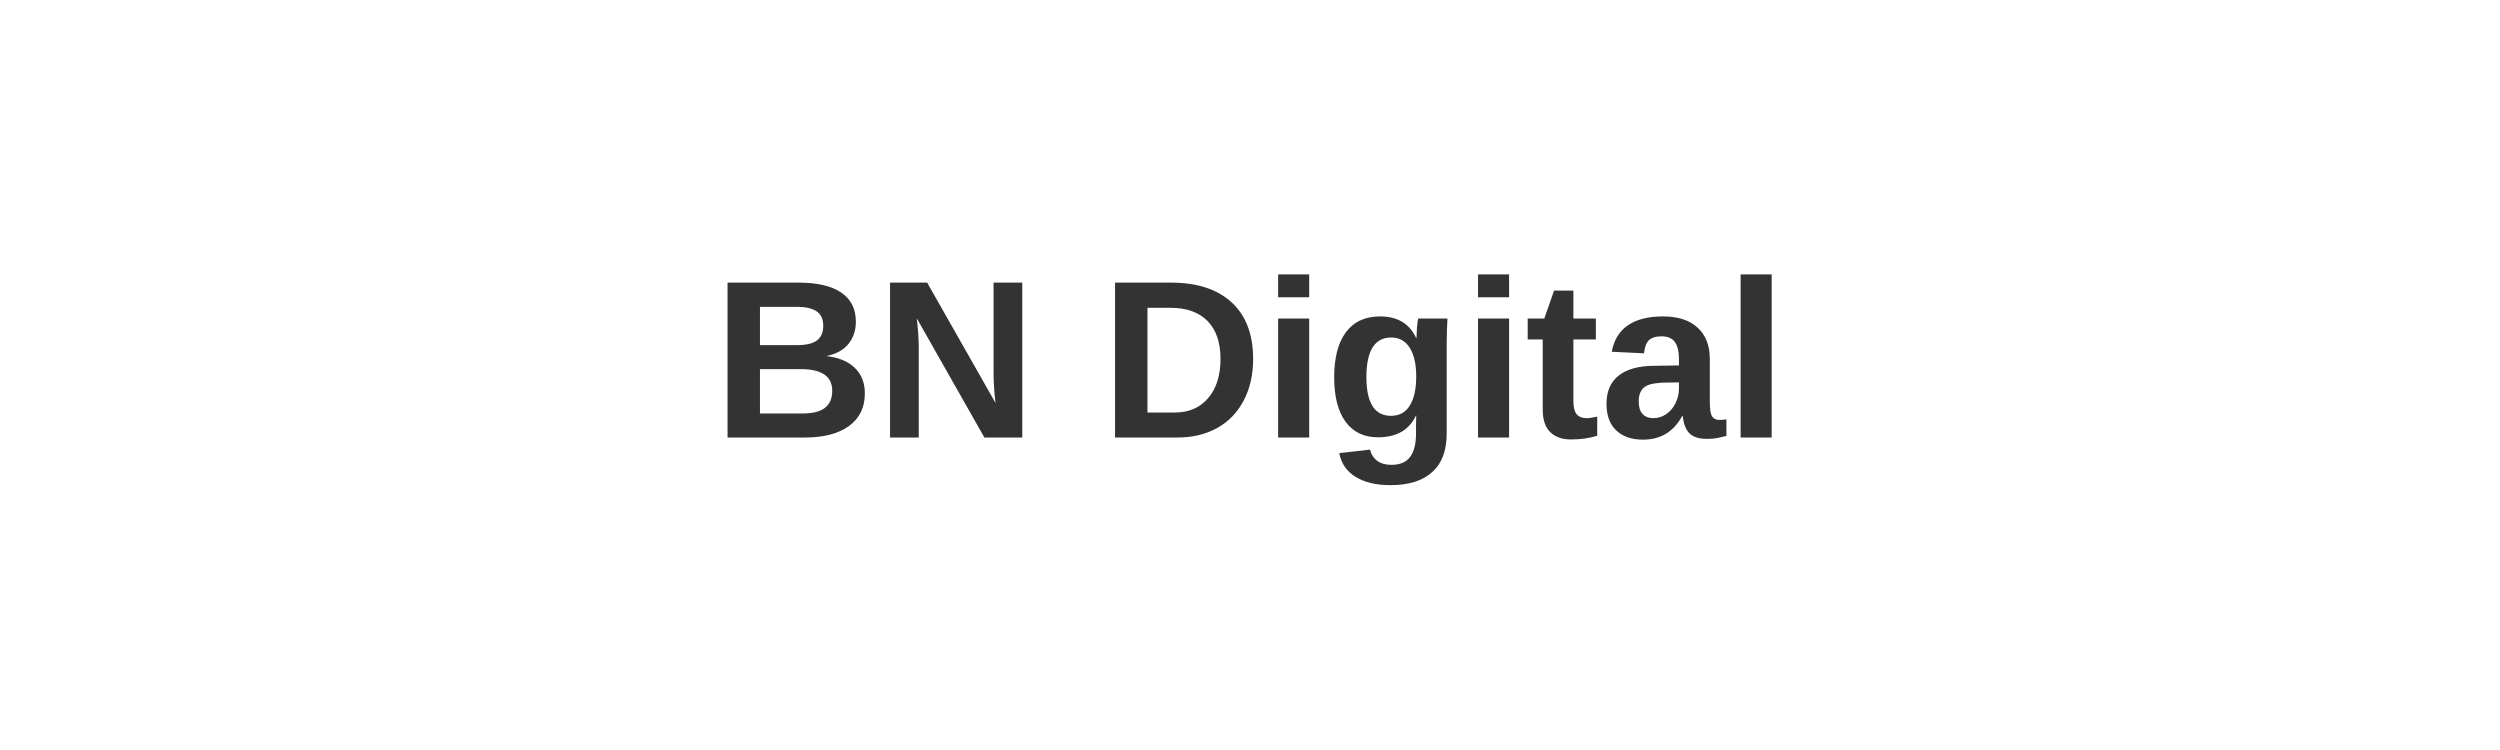
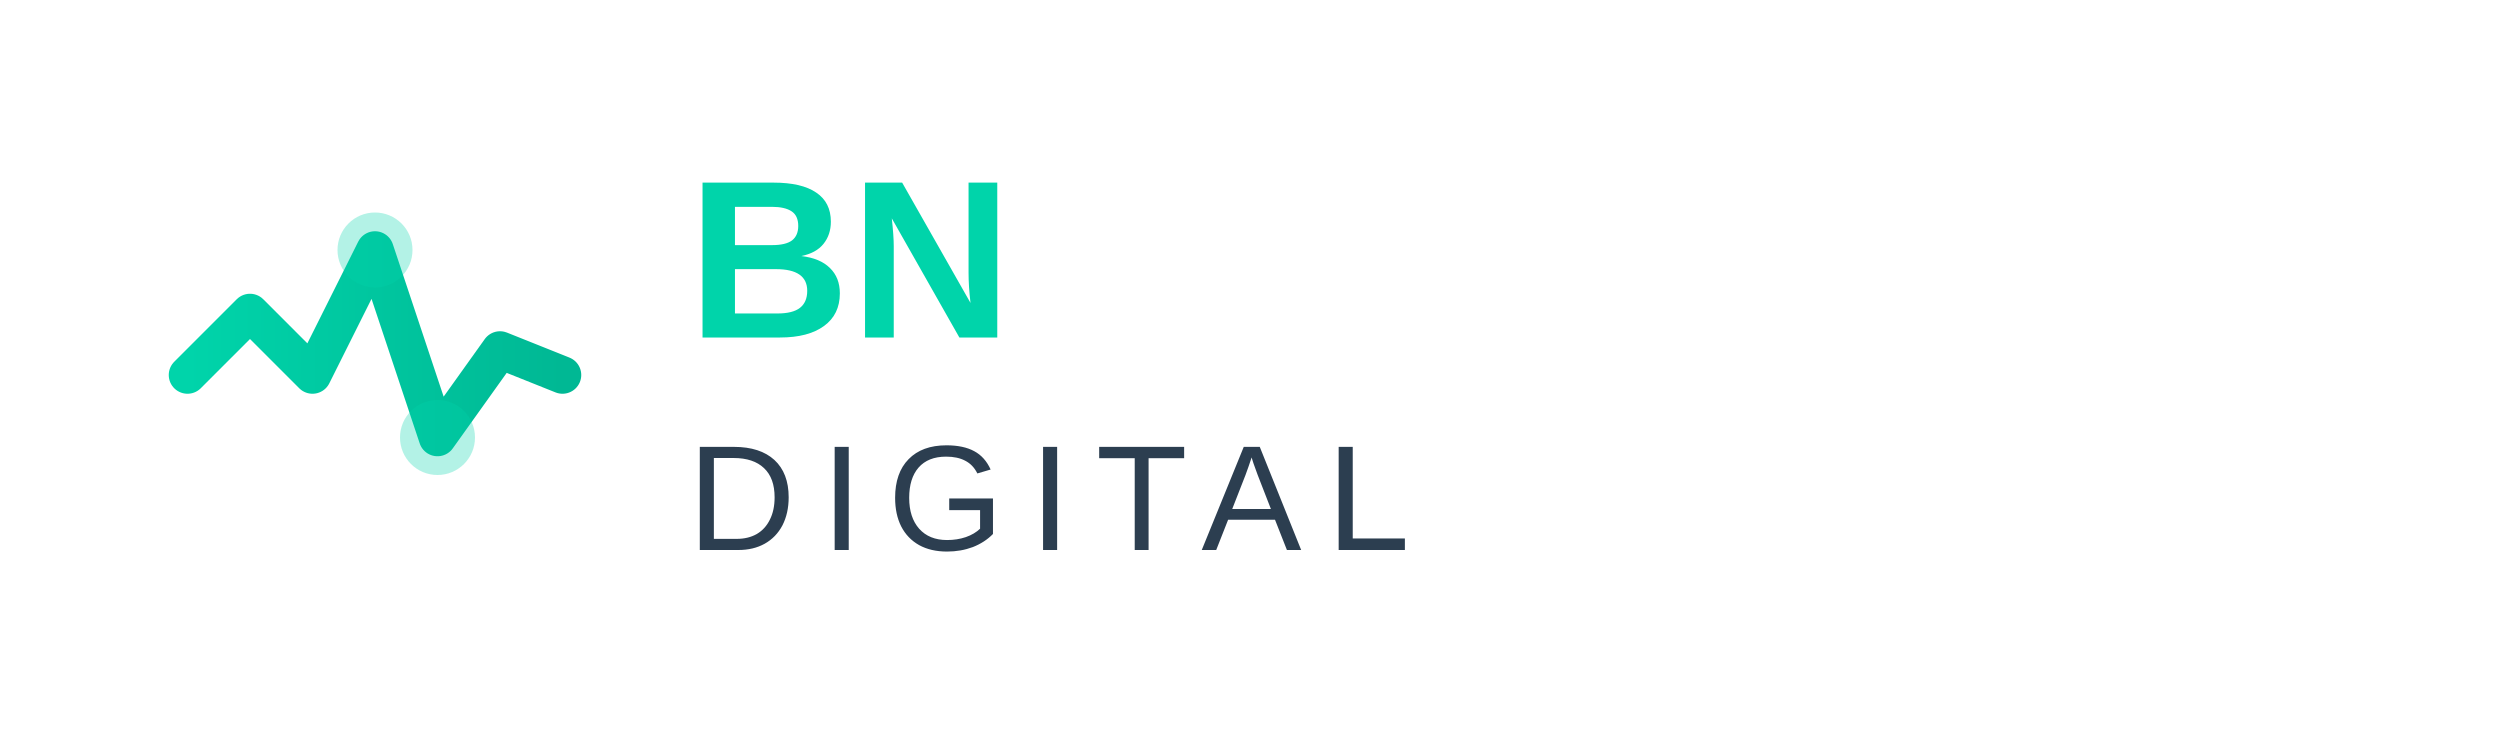
- <svg xmlns="http://www.w3.org/2000/svg" viewBox="0 0 200 60">
-   <text x="100" y="35" font-family="Arial, sans-serif" font-size="18" font-weight="600" text-anchor="middle" fill="#333">
-     BN Digital
+ <svg xmlns="http://www.w3.org/2000/svg" viewBox="0 0 200 60" fill="none">
+   <defs>
+     <linearGradient id="bnGradient" x1="0%" y1="0%" x2="100%" y2="0%">
+       <stop offset="0%" style="stop-color:#00D4AA;stop-opacity:1" />
+       <stop offset="100%" style="stop-color:#00B894;stop-opacity:1" />
+     </linearGradient>
+   </defs>
+   <g transform="translate(15, 20)">
+     <path d="M 0 10 L 5 5 L 10 10 L 15 0 L 20 15 L 25 8 L 30 10" stroke="url(#bnGradient)" stroke-width="3" fill="none" stroke-linecap="round" stroke-linejoin="round" />
+     <circle cx="15" cy="0" r="3" fill="#00D4AA" opacity="0.3" />
+     <circle cx="20" cy="15" r="3" fill="#00D4AA" opacity="0.3" />
+   </g>
+   <text x="55" y="27" font-family="Arial, sans-serif" font-size="18" font-weight="800" fill="#00D4AA">
+     BN
+   </text>
+   <text x="55" y="44" font-family="Arial, sans-serif" font-size="12" font-weight="300" fill="#2C3E50" letter-spacing="2">
+     DIGITAL
  </text>
</svg>
